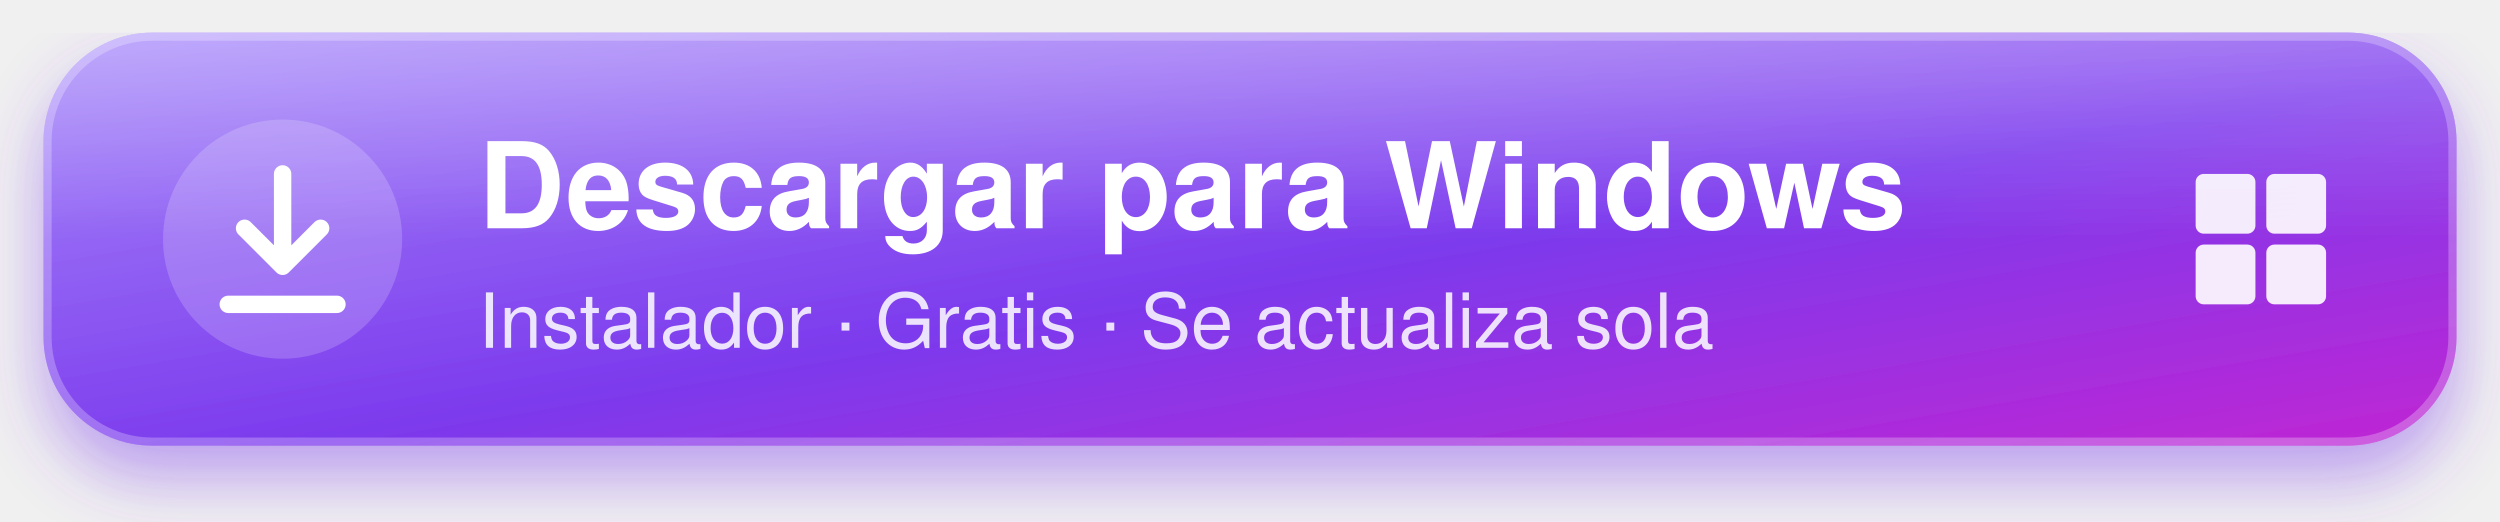
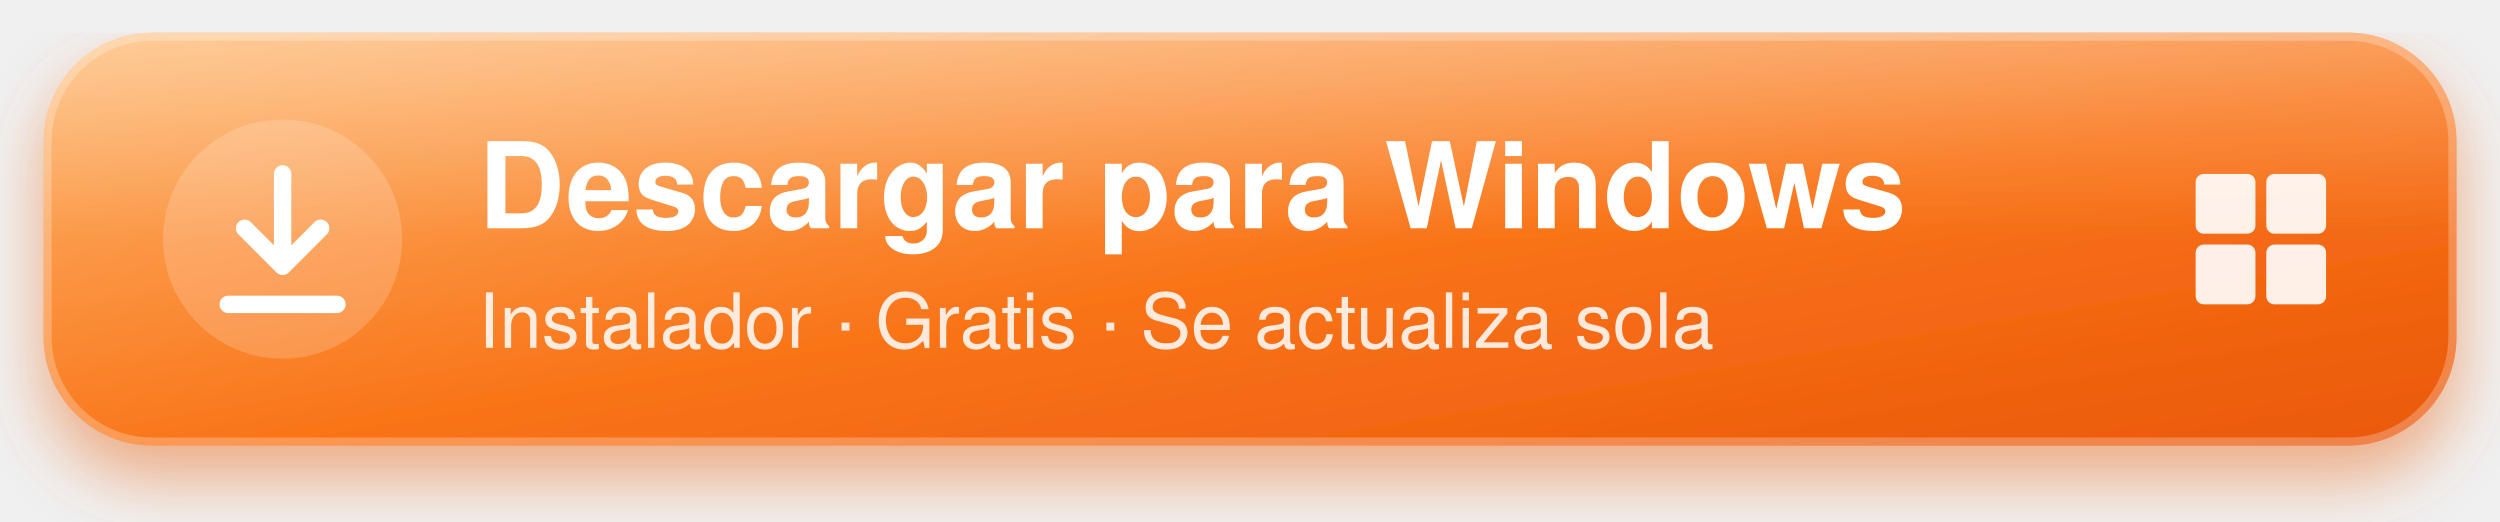
<svg xmlns="http://www.w3.org/2000/svg" width="460" height="96" viewBox="0 0 460 96">
  <defs>
    <linearGradient id="bg" x1="0" y1="0" x2="1" y2="1">
-       <stop offset="0" stop-color="#A78BFA" />
-       <stop offset=".55" stop-color="#7C3AED" />
-       <stop offset="1" stop-color="#C026D3" />
+       <stop offset="0" stop-color="#FDBA74" />
+       <stop offset=".55" stop-color="#F97316" />
+       <stop offset="1" stop-color="#EA580C" />
    </linearGradient>
    <linearGradient id="shine" x1="0" y1="0" x2="0" y2="1">
      <stop offset="0" stop-color="#fff" stop-opacity=".28" />
      <stop offset=".5" stop-color="#fff" stop-opacity="0" />
    </linearGradient>
    <filter id="shadow" x="-10%" y="-20%" width="120%" height="160%">
-       <feDropShadow dx="0" dy="6" stdDeviation="6" flood-color="#7C3AED" flood-opacity=".45" />
+       <feDropShadow dx="0" dy="6" stdDeviation="6" flood-color="#EA580C" flood-opacity=".45" />
    </filter>
  </defs>
  <g filter="url(#shadow)">
    <rect x="8" y="6" width="444" height="76" rx="20" fill="url(#bg)" />
    <rect x="8" y="6" width="444" height="76" rx="20" fill="url(#shine)" />
    <rect x="8.75" y="6.75" width="442.5" height="74.5" rx="19.25" fill="none" stroke="#fff" stroke-opacity=".25" stroke-width="1.5" />
  </g>
  <circle cx="52" cy="44" r="22" fill="#fff" fill-opacity=".18" />
  <path d="M52 32v17m-7-7 7 7 7-7M42 56h20" fill="none" stroke="#fff" stroke-width="3.2" stroke-linecap="round" stroke-linejoin="round" />
  <text x="88" y="42" font-family="Segoe UI, -apple-system, Helvetica, Arial, sans-serif" font-size="22" font-weight="700" fill="#fff">Descargar para Windows</text>
  <text x="88" y="64" font-family="Segoe UI, -apple-system, Helvetica, Arial, sans-serif" font-size="14" fill="#fff" fill-opacity=".85">Instalador · Gratis · Se actualiza sola</text>
  <g fill="#fff" fill-opacity=".9" transform="translate(404 32)">
    <rect width="11" height="11" rx="1.5" />
    <rect x="13" width="11" height="11" rx="1.5" />
    <rect y="13" width="11" height="11" rx="1.5" />
    <rect x="13" y="13" width="11" height="11" rx="1.5" />
  </g>
</svg>
